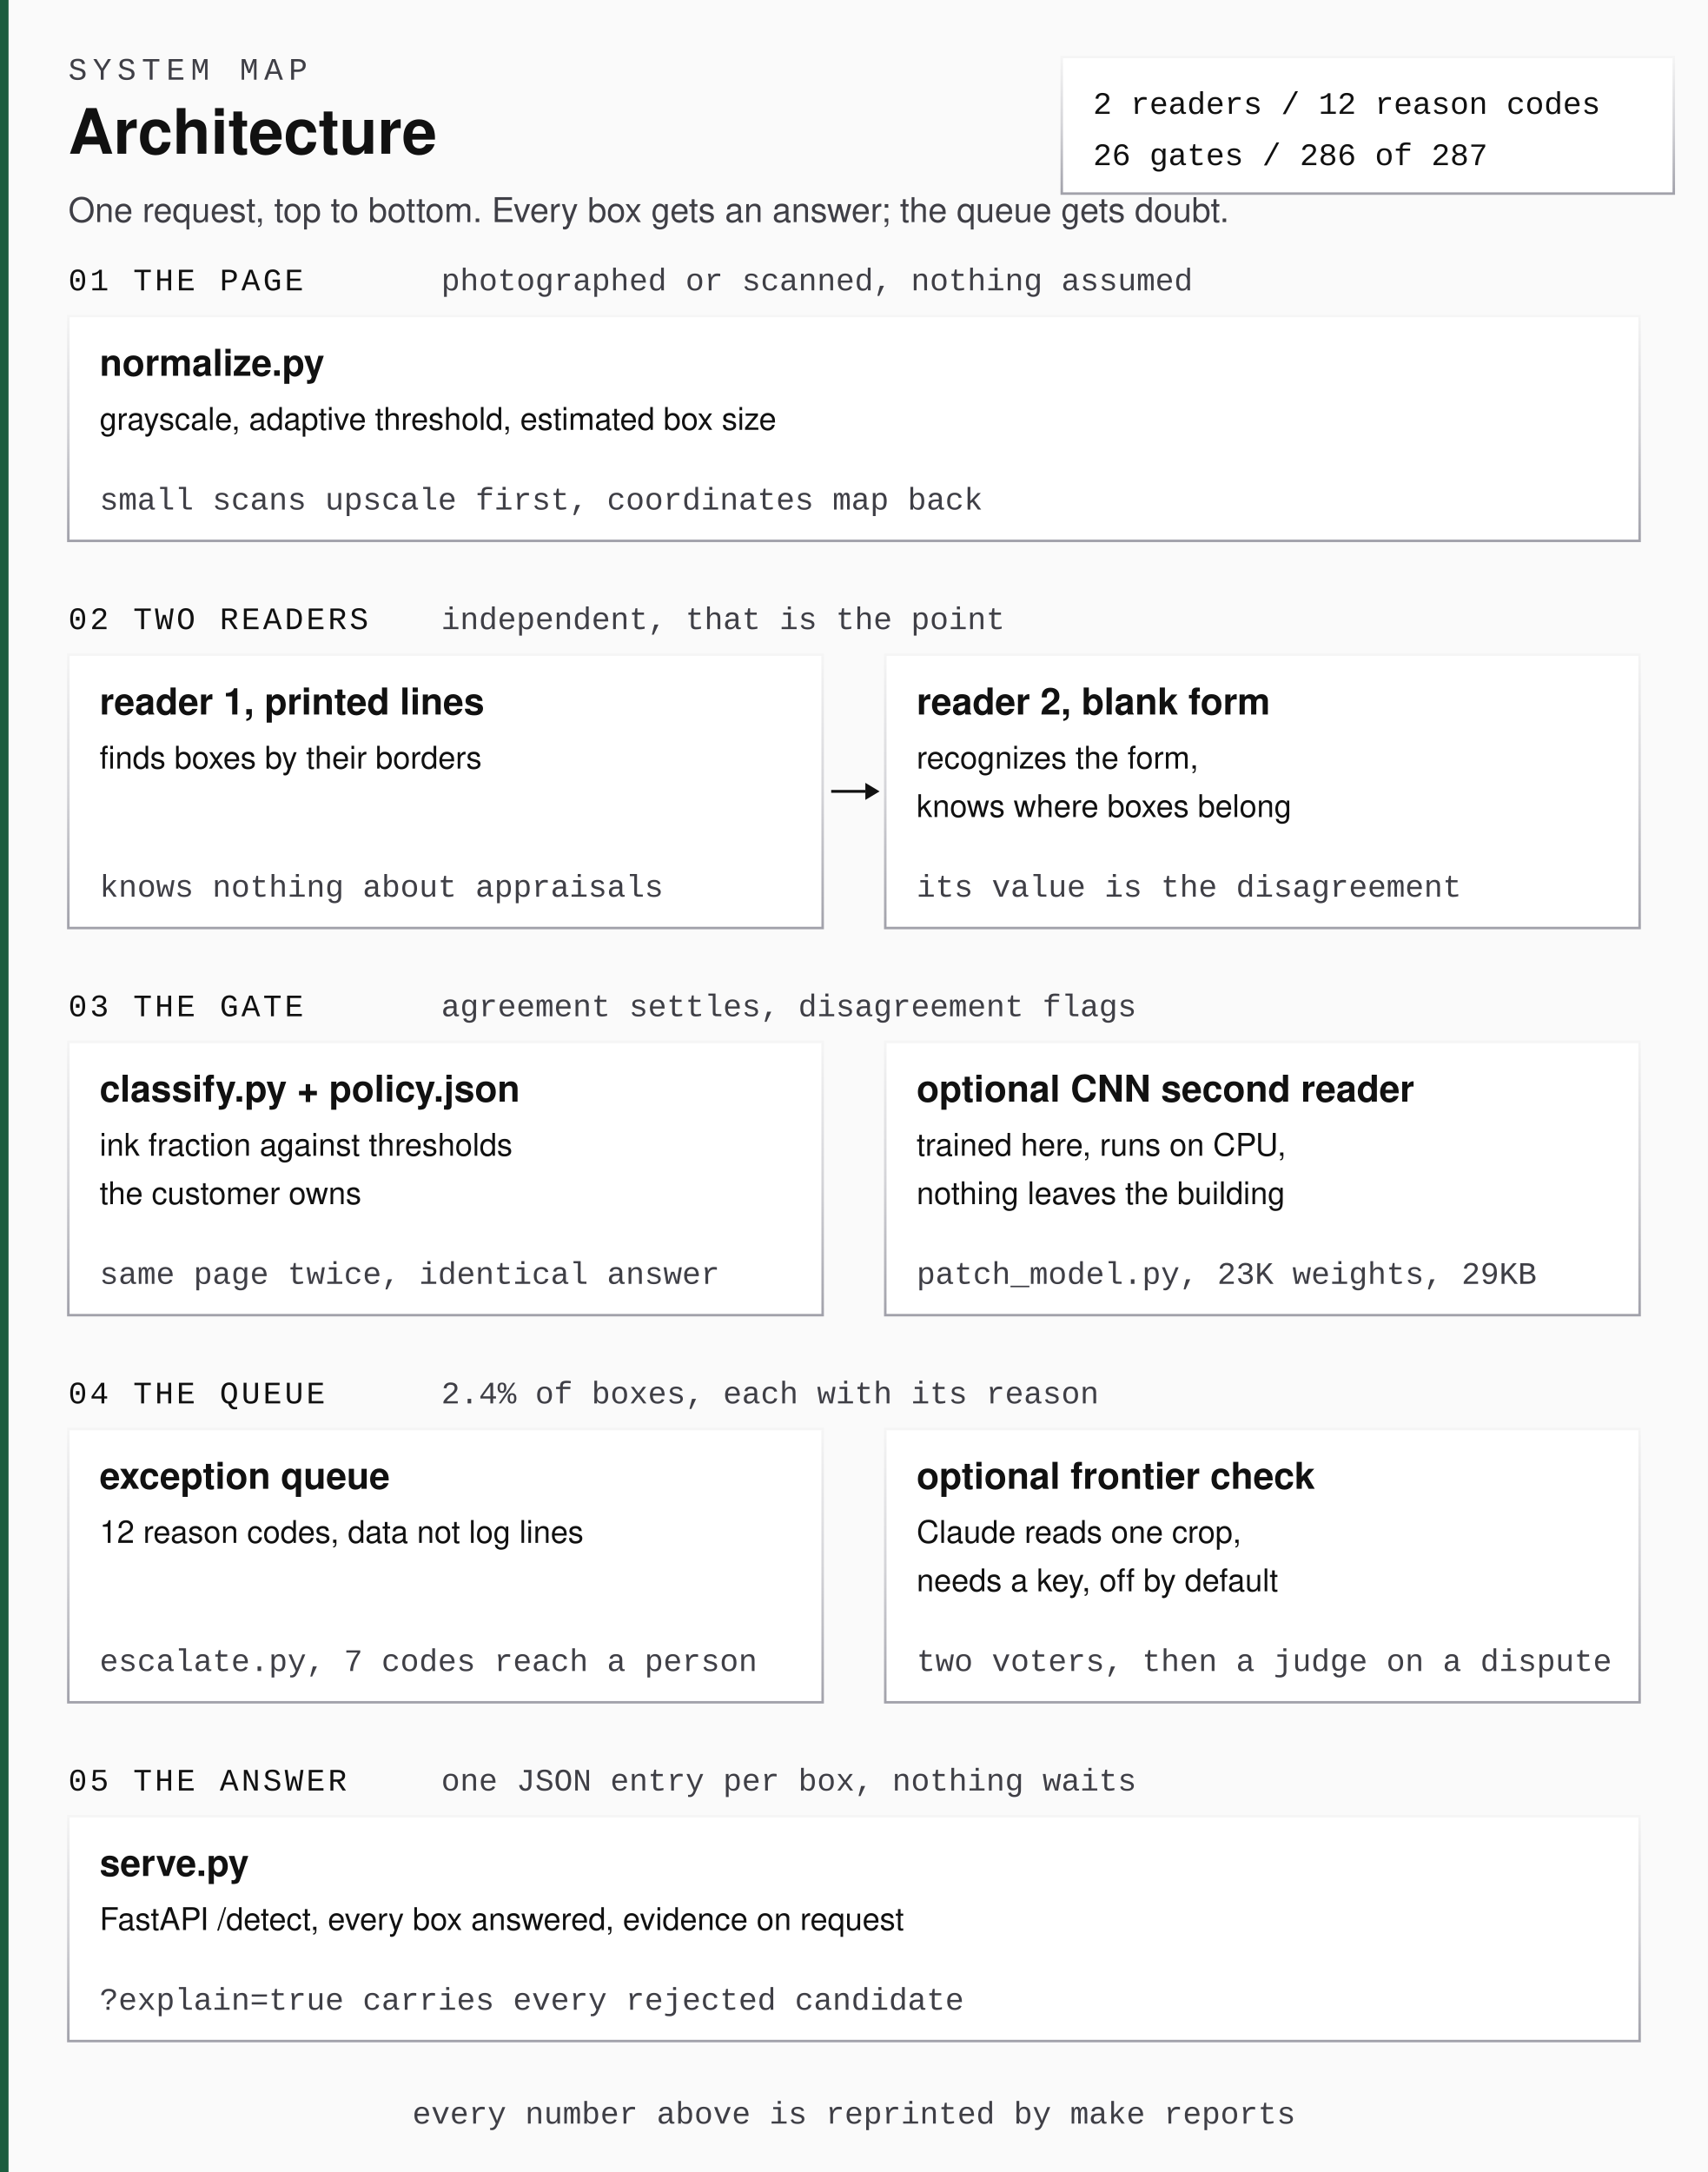
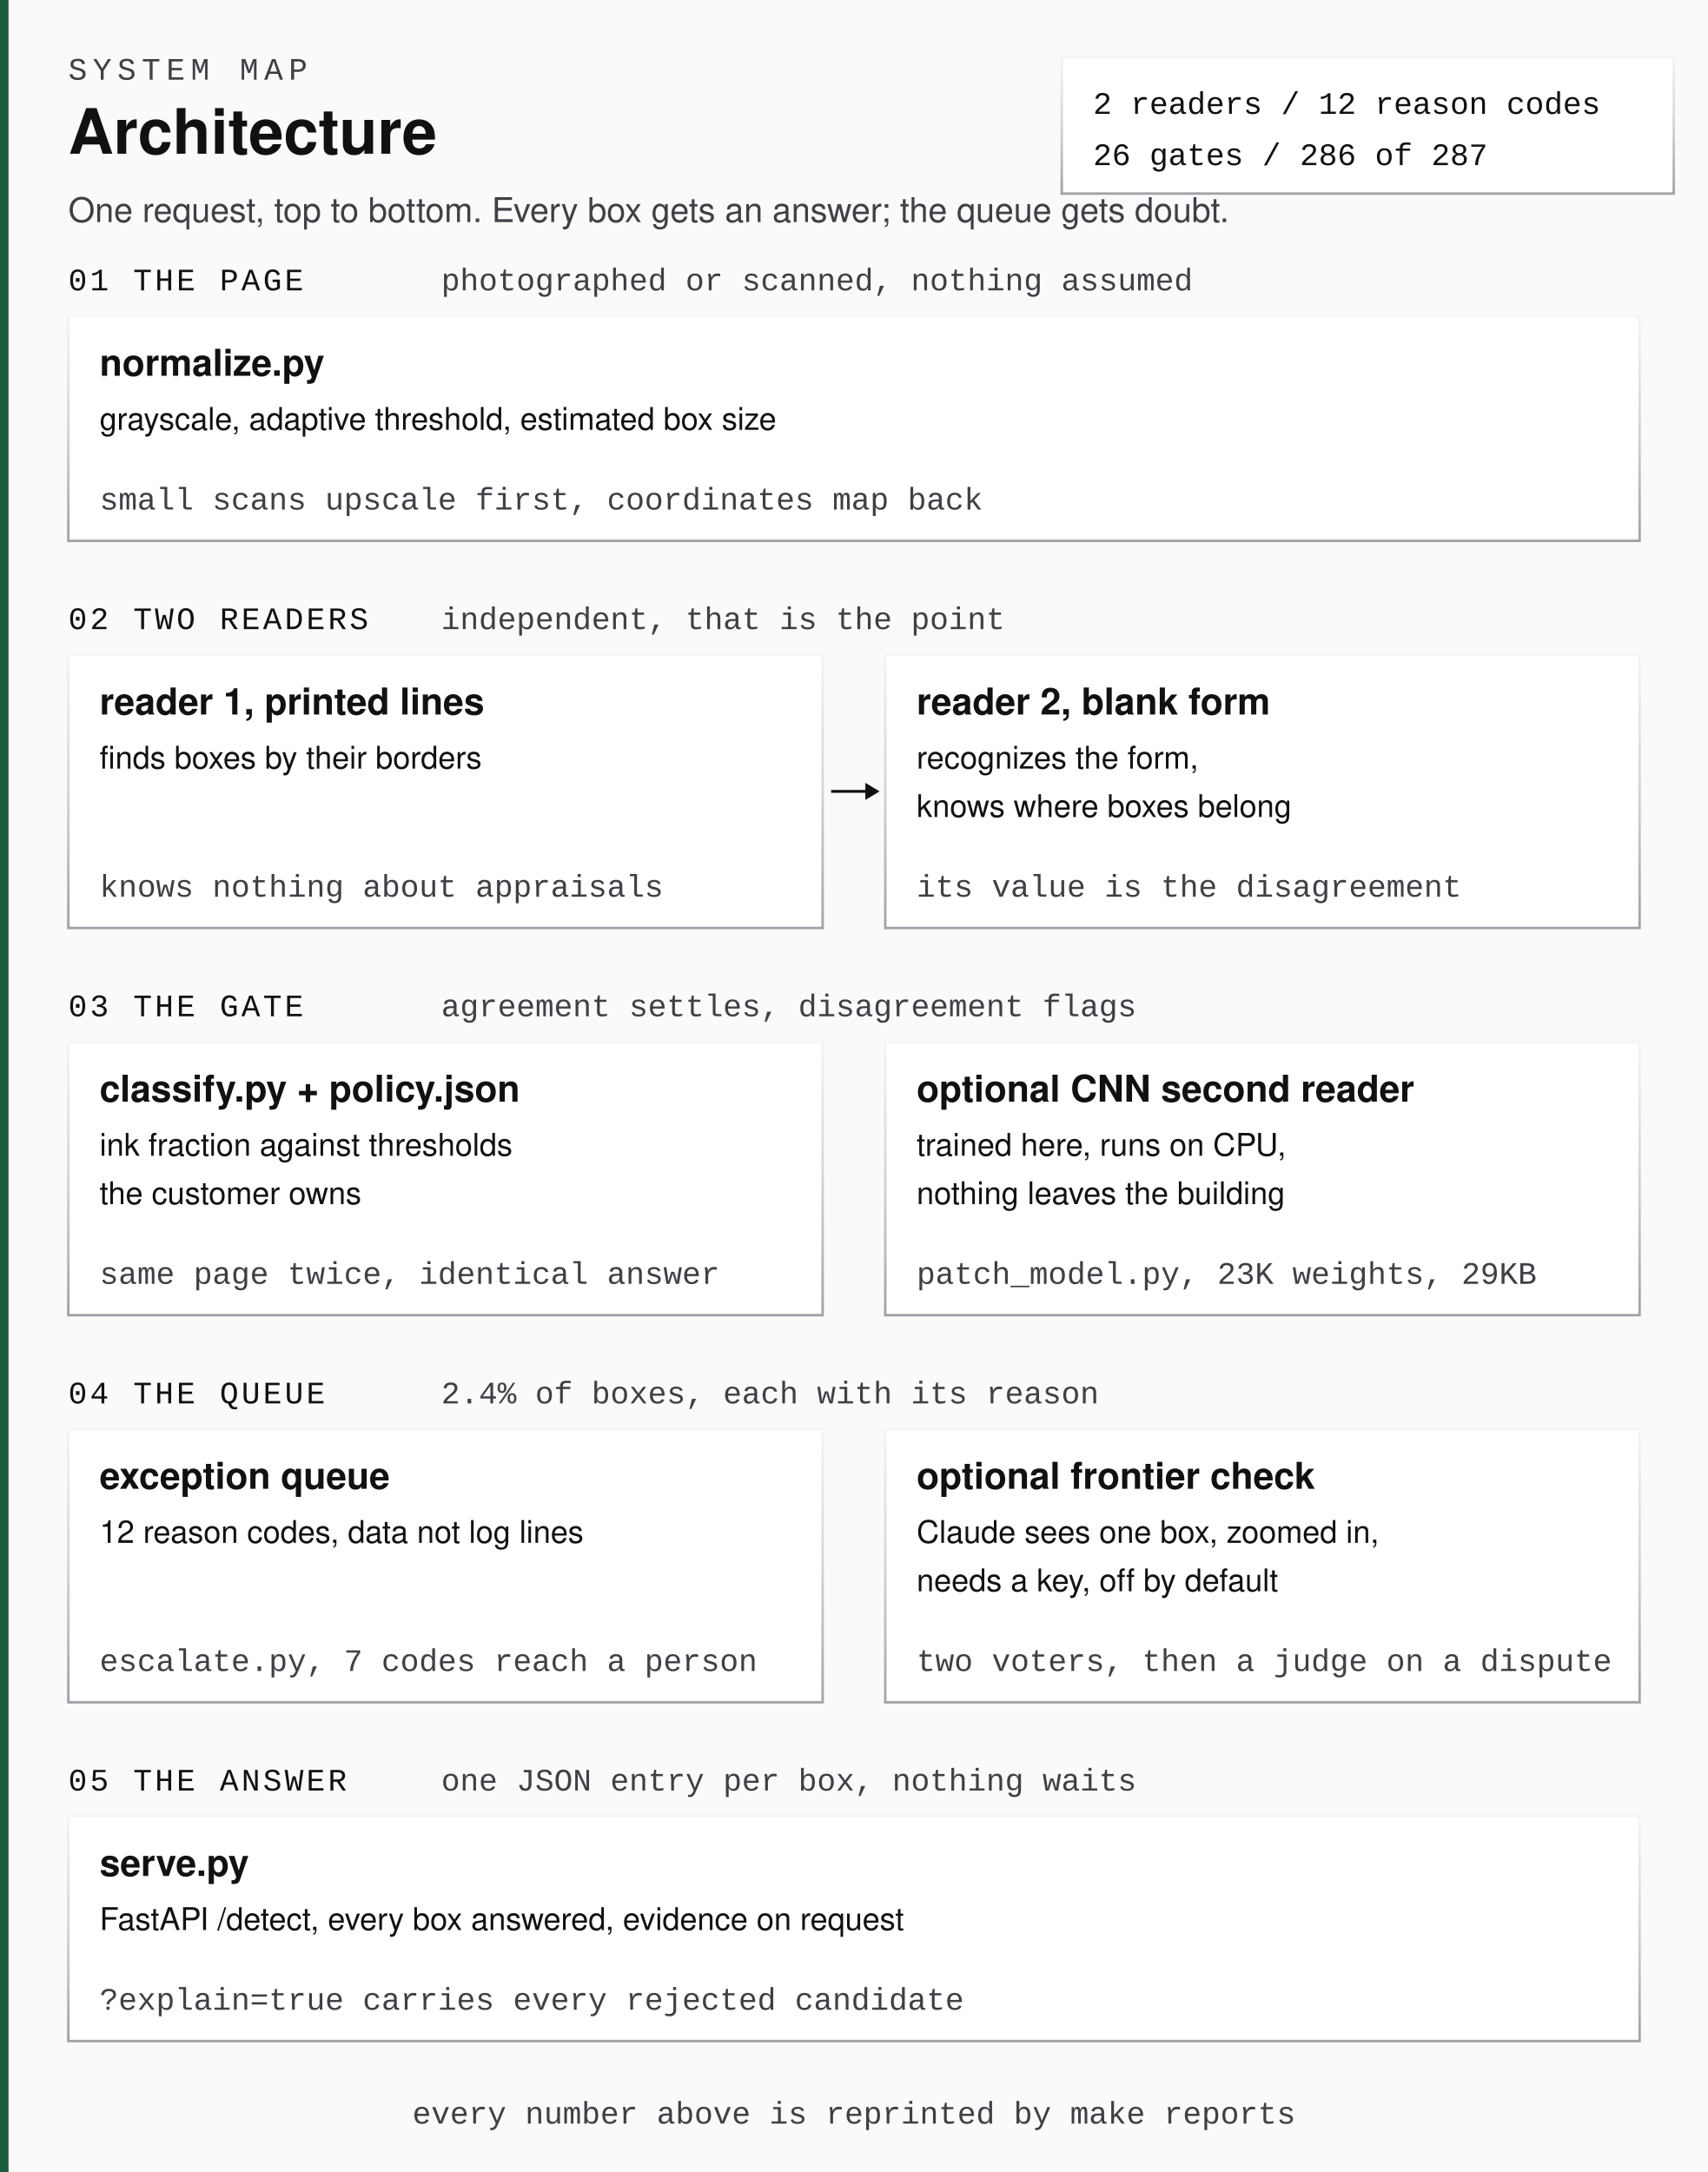
<svg xmlns="http://www.w3.org/2000/svg" viewBox="0 0 1200 1526" role="img" aria-label="System map: one request, top to bottom">
  <rect width="1200" height="1526" fill="#fafafa" />
  <rect x="0" y="0" width="6" height="1526" fill="#1b5e3f" />
  <defs>
    <linearGradient id="rim" x1="0" y1="0" x2="0" y2="1">
      <stop offset="0" stop-color="#f5f5f5" />
      <stop offset="0.5" stop-color="#d4d4d8" />
      <stop offset="1" stop-color="#a1a1aa" />
    </linearGradient>
  </defs>
  <text x="48" y="56" font-family="SFMono-Regular,Menlo,Consolas,Liberation Mono,monospace" font-size="22" fill="#3f3f46" text-anchor="start" letter-spacing="4">SYSTEM MAP</text>
  <text x="48" y="108" font-family="Helvetica Neue,Helvetica,Arial,sans-serif" font-size="44" font-weight="700" fill="#111111" text-anchor="start">Architecture</text>
  <text x="48" y="156" font-family="Helvetica Neue,Helvetica,Arial,sans-serif" font-size="24" font-weight="400" fill="#3f3f46" text-anchor="start">One request, top to bottom. Every box gets an answer; the queue gets doubt.</text>
  <rect x="746" y="40" width="430" height="96" fill="#ffffff" stroke="url(#rim)" stroke-width="1.75" />
  <text x="768" y="80" font-family="SFMono-Regular,Menlo,Consolas,Liberation Mono,monospace" font-size="22" fill="#111111" text-anchor="start">2 readers / 12 reason codes</text>
  <text x="768" y="116" font-family="SFMono-Regular,Menlo,Consolas,Liberation Mono,monospace" font-size="22" fill="#111111" text-anchor="start">26 gates / 286 of 287</text>
  <text x="48" y="204" font-family="SFMono-Regular,Menlo,Consolas,Liberation Mono,monospace" font-size="22" fill="#111111" text-anchor="start" letter-spacing="2">01  THE PAGE</text>
  <text x="310" y="204" font-family="SFMono-Regular,Menlo,Consolas,Liberation Mono,monospace" font-size="22" fill="#3f3f46" text-anchor="start">photographed or scanned, nothing assumed</text>
  <rect x="48" y="222" width="1104" height="158" fill="#ffffff" stroke="url(#rim)" stroke-width="1.75" />
  <text x="70" y="264" font-family="Helvetica Neue,Helvetica,Arial,sans-serif" font-size="26" font-weight="700" fill="#111111" text-anchor="start">normalize.py</text>
  <text x="70" y="302" font-family="Helvetica Neue,Helvetica,Arial,sans-serif" font-size="22" font-weight="400" fill="#111111" text-anchor="start">grayscale, adaptive threshold, estimated box size</text>
  <text x="70" y="358" font-family="SFMono-Regular,Menlo,Consolas,Liberation Mono,monospace" font-size="22" fill="#3f3f46" text-anchor="start">small scans upscale first, coordinates map back</text>
  <text x="48" y="442" font-family="SFMono-Regular,Menlo,Consolas,Liberation Mono,monospace" font-size="22" fill="#111111" text-anchor="start" letter-spacing="2">02  TWO READERS</text>
  <text x="310" y="442" font-family="SFMono-Regular,Menlo,Consolas,Liberation Mono,monospace" font-size="22" fill="#3f3f46" text-anchor="start">independent, that is the point</text>
  <rect x="48" y="460" width="530" height="192" fill="#ffffff" stroke="url(#rim)" stroke-width="1.75" />
  <text x="70" y="502" font-family="Helvetica Neue,Helvetica,Arial,sans-serif" font-size="26" font-weight="700" fill="#111111" text-anchor="start">reader 1, printed lines</text>
  <text x="70" y="540" font-family="Helvetica Neue,Helvetica,Arial,sans-serif" font-size="22" font-weight="400" fill="#111111" text-anchor="start">finds boxes by their borders</text>
  <text x="70" y="630" font-family="SFMono-Regular,Menlo,Consolas,Liberation Mono,monospace" font-size="22" fill="#3f3f46" text-anchor="start">knows nothing about appraisals</text>
  <rect x="622" y="460" width="530" height="192" fill="#ffffff" stroke="url(#rim)" stroke-width="1.75" />
  <text x="644" y="502" font-family="Helvetica Neue,Helvetica,Arial,sans-serif" font-size="26" font-weight="700" fill="#111111" text-anchor="start">reader 2, blank form</text>
  <text x="644" y="540" font-family="Helvetica Neue,Helvetica,Arial,sans-serif" font-size="22" font-weight="400" fill="#111111" text-anchor="start">recognizes the form,</text>
  <text x="644" y="574" font-family="Helvetica Neue,Helvetica,Arial,sans-serif" font-size="22" font-weight="400" fill="#111111" text-anchor="start">knows where boxes belong</text>
  <text x="644" y="630" font-family="SFMono-Regular,Menlo,Consolas,Liberation Mono,monospace" font-size="22" fill="#3f3f46" text-anchor="start">its value is the disagreement</text>
  <line x1="584" y1="556" x2="608" y2="556" stroke="#111111" stroke-width="2" />
  <path d="M608,550 L618,556 L608,562 Z" fill="#111111" />
  <text x="48" y="714" font-family="SFMono-Regular,Menlo,Consolas,Liberation Mono,monospace" font-size="22" fill="#111111" text-anchor="start" letter-spacing="2">03  THE GATE</text>
  <text x="310" y="714" font-family="SFMono-Regular,Menlo,Consolas,Liberation Mono,monospace" font-size="22" fill="#3f3f46" text-anchor="start">agreement settles, disagreement flags</text>
  <rect x="48" y="732" width="530" height="192" fill="#ffffff" stroke="url(#rim)" stroke-width="1.75" />
  <text x="70" y="774" font-family="Helvetica Neue,Helvetica,Arial,sans-serif" font-size="26" font-weight="700" fill="#111111" text-anchor="start">classify.py + policy.json</text>
  <text x="70" y="812" font-family="Helvetica Neue,Helvetica,Arial,sans-serif" font-size="22" font-weight="400" fill="#111111" text-anchor="start">ink fraction against thresholds</text>
  <text x="70" y="846" font-family="Helvetica Neue,Helvetica,Arial,sans-serif" font-size="22" font-weight="400" fill="#111111" text-anchor="start">the customer owns</text>
  <text x="70" y="902" font-family="SFMono-Regular,Menlo,Consolas,Liberation Mono,monospace" font-size="22" fill="#3f3f46" text-anchor="start">same page twice, identical answer</text>
  <rect x="622" y="732" width="530" height="192" fill="#ffffff" stroke="url(#rim)" stroke-width="1.75" />
  <text x="644" y="774" font-family="Helvetica Neue,Helvetica,Arial,sans-serif" font-size="26" font-weight="700" fill="#111111" text-anchor="start">optional CNN second reader</text>
  <text x="644" y="812" font-family="Helvetica Neue,Helvetica,Arial,sans-serif" font-size="22" font-weight="400" fill="#111111" text-anchor="start">trained here, runs on CPU,</text>
  <text x="644" y="846" font-family="Helvetica Neue,Helvetica,Arial,sans-serif" font-size="22" font-weight="400" fill="#111111" text-anchor="start">nothing leaves the building</text>
  <text x="644" y="902" font-family="SFMono-Regular,Menlo,Consolas,Liberation Mono,monospace" font-size="22" fill="#3f3f46" text-anchor="start">patch_model.py, 23K weights, 29KB</text>
  <text x="48" y="986" font-family="SFMono-Regular,Menlo,Consolas,Liberation Mono,monospace" font-size="22" fill="#111111" text-anchor="start" letter-spacing="2">04  THE QUEUE</text>
  <text x="310" y="986" font-family="SFMono-Regular,Menlo,Consolas,Liberation Mono,monospace" font-size="22" fill="#3f3f46" text-anchor="start">2.4% of boxes, each with its reason</text>
  <rect x="48" y="1004" width="530" height="192" fill="#ffffff" stroke="url(#rim)" stroke-width="1.75" />
  <text x="70" y="1046" font-family="Helvetica Neue,Helvetica,Arial,sans-serif" font-size="26" font-weight="700" fill="#111111" text-anchor="start">exception queue</text>
  <text x="70" y="1084" font-family="Helvetica Neue,Helvetica,Arial,sans-serif" font-size="22" font-weight="400" fill="#111111" text-anchor="start">12 reason codes, data not log lines</text>
  <text x="70" y="1174" font-family="SFMono-Regular,Menlo,Consolas,Liberation Mono,monospace" font-size="22" fill="#3f3f46" text-anchor="start">escalate.py, 7 codes reach a person</text>
  <rect x="622" y="1004" width="530" height="192" fill="#ffffff" stroke="url(#rim)" stroke-width="1.75" />
  <text x="644" y="1046" font-family="Helvetica Neue,Helvetica,Arial,sans-serif" font-size="26" font-weight="700" fill="#111111" text-anchor="start">optional frontier check</text>
-   <text x="644" y="1084" font-family="Helvetica Neue,Helvetica,Arial,sans-serif" font-size="22" font-weight="400" fill="#111111" text-anchor="start">Claude reads one crop,</text>
+   <text x="644" y="1084" font-family="Helvetica Neue,Helvetica,Arial,sans-serif" font-size="22" font-weight="400" fill="#111111" text-anchor="start">Claude sees one box, zoomed in,</text>
  <text x="644" y="1118" font-family="Helvetica Neue,Helvetica,Arial,sans-serif" font-size="22" font-weight="400" fill="#111111" text-anchor="start">needs a key, off by default</text>
  <text x="644" y="1174" font-family="SFMono-Regular,Menlo,Consolas,Liberation Mono,monospace" font-size="22" fill="#3f3f46" text-anchor="start">two voters, then a judge on a dispute</text>
  <text x="48" y="1258" font-family="SFMono-Regular,Menlo,Consolas,Liberation Mono,monospace" font-size="22" fill="#111111" text-anchor="start" letter-spacing="2">05  THE ANSWER</text>
  <text x="310" y="1258" font-family="SFMono-Regular,Menlo,Consolas,Liberation Mono,monospace" font-size="22" fill="#3f3f46" text-anchor="start">one JSON entry per box, nothing waits</text>
  <rect x="48" y="1276" width="1104" height="158" fill="#ffffff" stroke="url(#rim)" stroke-width="1.75" />
  <text x="70" y="1318" font-family="Helvetica Neue,Helvetica,Arial,sans-serif" font-size="26" font-weight="700" fill="#111111" text-anchor="start">serve.py</text>
  <text x="70" y="1356" font-family="Helvetica Neue,Helvetica,Arial,sans-serif" font-size="22" font-weight="400" fill="#111111" text-anchor="start">FastAPI /detect, every box answered, evidence on request</text>
  <text x="70" y="1412" font-family="SFMono-Regular,Menlo,Consolas,Liberation Mono,monospace" font-size="22" fill="#3f3f46" text-anchor="start">?explain=true carries every rejected candidate</text>
  <text x="600.0" y="1492" font-family="SFMono-Regular,Menlo,Consolas,Liberation Mono,monospace" font-size="22" fill="#3f3f46" text-anchor="middle">every number above is reprinted by make reports</text>
</svg>
